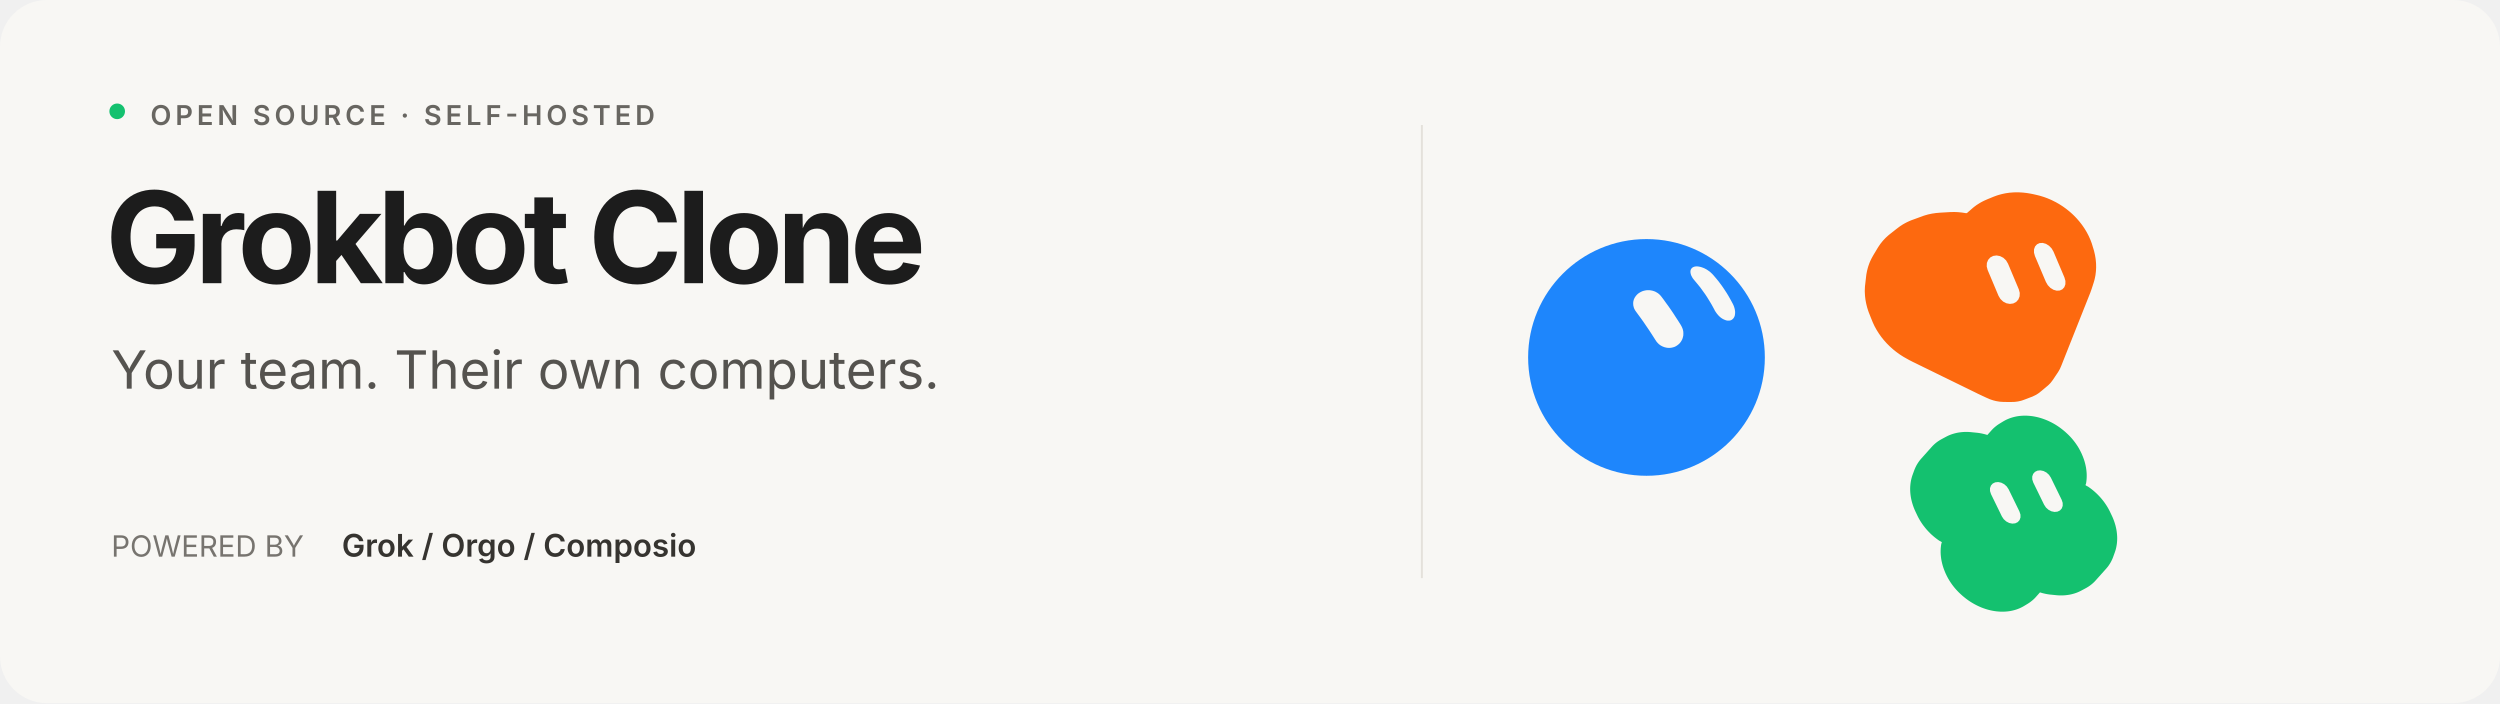
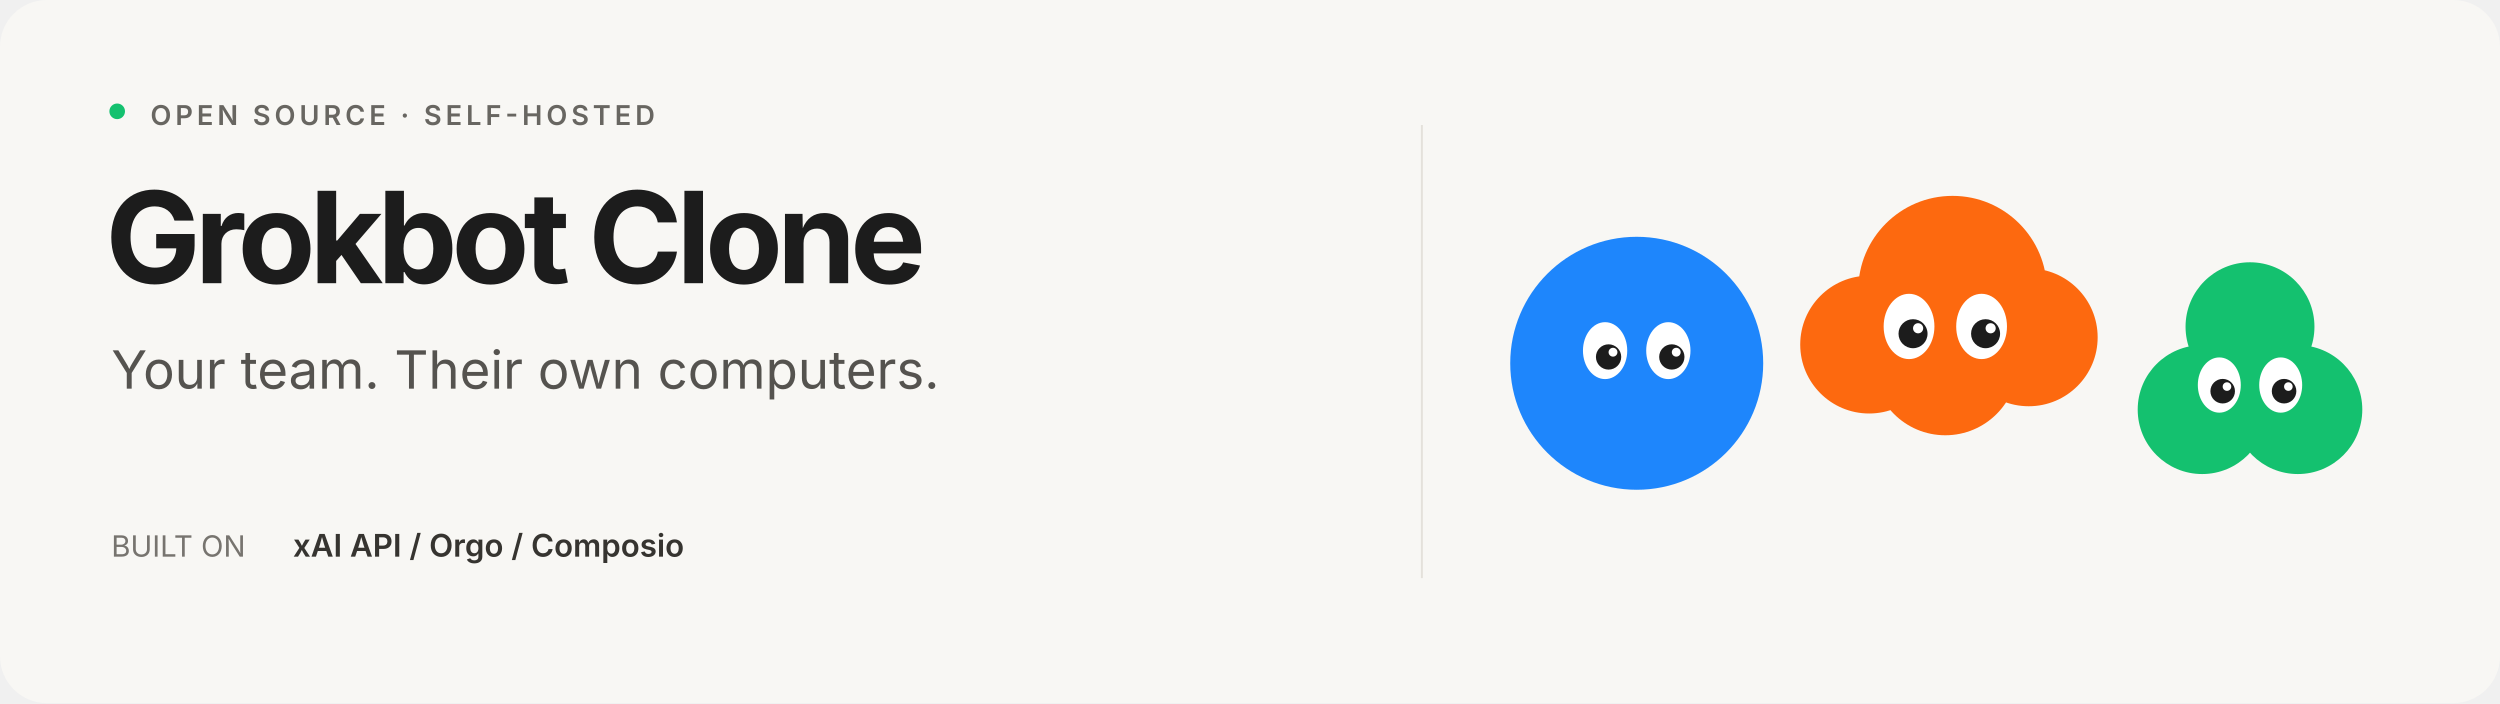
<svg xmlns="http://www.w3.org/2000/svg" width="1280" height="360" viewBox="0 0 1280 360" role="img" aria-labelledby="title desc">
  <rect width="1280" height="360" rx="24" fill="#F8F7F4" />
  <g font-family="Inter, -apple-system, BlinkMacSystemFont, 'Segoe UI', sans-serif">
    <rect x="56" y="53" width="8" height="8" rx="4" fill="#14C16F" />
    <text x="77" y="64" font-size="14" font-weight="600" letter-spacing="2" fill="#686661">OPEN SOURCE · SELF-HOSTED</text>
    <text x="54" y="145" font-size="65" font-weight="700" letter-spacing="-3" fill="#1C1C1C">Grokbot Clone</text>
    <text x="57" y="199" font-size="27" fill="#55534F">Your team. Their own computers.</text>
-     <text x="57" y="285" font-size="15" fill="#77746F">POWERED BY</text>
-     <text x="175" y="285" font-size="16" font-weight="600" fill="#363430">Grok  /  Orgo  /  Composio</text>
+     <text x="57" y="285" font-size="15" fill="#77746F">BUILT ON</text>
+     <text x="150" y="285" font-size="16" font-weight="600" fill="#363430">xAI API  /  Orgo  /  Composio</text>
  </g>
  <path d="M728 64V296" stroke="#E4E1DB" />
-   <svg x="742" y="82" width="202" height="202" viewBox="0 0 55.2 55.2">
-     <path d="M44.16 27.6A16.56 16.56 0 0 0 27.6 11.04A16.56 16.56 0 0 0 11.04 27.6A16.56 16.56 0 0 0 27.6 44.16A16.56 16.56 0 0 0 44.16 27.6ZM32.43 25.38L32.57 25.14L32.66 24.91L32.71 24.72L32.75 24.53L32.76 24.28L32.75 24L32.7 23.74L32.62 23.5L32.52 23.28L32.4 23.06L32.01 22.44L31.74 22.03L31.34 21.41L31.07 21.01L30.66 20.42L30.38 20.04L29.97 19.47L29.69 19.1L29.54 18.92L29.37 18.75L29.18 18.6L28.96 18.47L28.87 18.42L28.71 18.35L28.46 18.27L28.27 18.23L28.08 18.2L27.81 18.19L27.63 18.2L27.53 18.21L27.28 18.26L27.04 18.33L26.82 18.43L26.61 18.55L26.42 18.68L26.25 18.84L26.09 19.03L25.95 19.24L25.89 19.36L25.82 19.53L25.76 19.77L25.75 19.84L25.74 19.98L25.74 20.11L25.76 20.36L25.84 20.66L25.9 20.81L26.01 21.01L26.14 21.2L26.55 21.76L26.83 22.14L27.24 22.72L27.51 23.12L27.92 23.72L28.19 24.13L28.59 24.75L28.85 25.16L28.99 25.37L29.15 25.56L29.33 25.74L29.54 25.9L29.77 26.03L29.93 26.1L30.15 26.18L30.47 26.25L30.62 26.26L30.76 26.27L31.03 26.25L31.28 26.2L31.51 26.13L31.72 26.03L31.92 25.9L32.11 25.75L32.28 25.58L32.43 25.38ZM38.52 22.33L38.73 22.41L38.92 22.45L39.09 22.45L39.26 22.44L39.41 22.4L39.54 22.33L39.67 22.23L39.78 22.11L39.87 21.96L39.91 21.87L39.95 21.77L39.99 21.52L40 21.33L40 21.19L39.97 20.96L39.92 20.73L39.85 20.5L39.76 20.27L39.65 20.05L39.42 19.62L39.06 18.98L38.81 18.57L38.41 17.96L38.14 17.57L37.71 16.99L37.41 16.62L36.95 16.08L36.79 15.91L36.61 15.74L36.48 15.62L36.2 15.42L35.97 15.27L35.83 15.2L35.7 15.13L35.63 15.1L35.39 15.01L35.21 14.95L35.08 14.92L34.86 14.88L34.66 14.86L34.48 14.87L34.31 14.9L34.17 14.95L34.04 15.02L33.93 15.11L33.85 15.23L33.82 15.28L33.78 15.37L33.75 15.52L33.75 15.64L33.76 15.77L33.8 15.95L33.84 16.08L33.87 16.15L33.97 16.35L34.08 16.53L34.22 16.71L34.37 16.89L34.67 17.25L35.12 17.8L35.4 18.19L35.82 18.77L36.09 19.18L36.47 19.8L36.72 20.22L37.07 20.86L37.18 21.08L37.32 21.29L37.47 21.5L37.64 21.7L37.83 21.89L38.02 22.05L38.17 22.15L38.32 22.24L38.52 22.33Z" fill="#1E86FC" fill-rule="evenodd" />
+   <svg x="770" y="118" width="136" height="136" viewBox="8 8 84 84">
+     <path d="M10 50a40 40 0 1 0 80 0a40 40 0 1 0 -80 0Z" fill="#1E86FC" />
+     <ellipse cx="40" cy="46" rx="7" ry="9" fill="#FFFFFF" />
+     <circle cx="41.1" cy="48" r="4" fill="#1C1C1C" />
+     <circle cx="42.5" cy="46.5" r="1.4" fill="#FFFFFF" />
+     <ellipse cx="60" cy="46" rx="7" ry="9" fill="#FFFFFF" />
+     <circle cx="61.1" cy="48" r="4" fill="#1C1C1C" />
+     <circle cx="62.5" cy="46.5" r="1.4" fill="#FFFFFF" />
  </svg>
-   <svg x="925" y="60" width="190" height="190" viewBox="-14.4 -14.4 172.8 172.8">
-     <path d="M115.83 72 115.6 72.57 115.38 73.14 115.15 73.7 114.93 74.25 114.71 74.8 114.5 75.34 114.28 75.89 114.07 76.42 113.86 76.95 113.65 77.48 113.44 78.01 113.23 78.53 113.03 79.05 112.82 79.57 112.62 80.08 112.42 80.59 112.21 81.1 112.01 81.61 111.81 82.11 111.61 82.61 111.41 83.12 111.21 83.62 111.02 84.11 110.82 84.61 110.62 85.11 110.42 85.61 110.23 86.1 110.03 86.6 109.83 87.09 109.64 87.59 109.44 88.09 109.24 88.58 109.05 89.08 108.85 89.58 108.65 90.07 108.45 90.57 108.25 91.07 108.05 91.58 107.85 92.08 107.65 92.58 107.45 93.09 107.25 93.6 107.05 94.11 106.84 94.63 106.64 95.14 106.43 95.66 106.22 96.19 106.01 96.71 105.8 97.24 105.59 97.78 105.38 98.31 105.16 98.86 104.95 99.4 104.73 99.95 104.51 100.51 104.29 101.07 104.05 101.63 103.81 102.19 103.57 102.75 103.28 103.28 102.98 103.8 102.67 104.32 102.34 104.82 102 105.32 101.66 105.83 101.32 106.33 100.98 106.85 100.64 107.36 100.29 107.88 99.92 108.38 99.54 108.88 99.15 109.37 98.72 109.81 98.29 110.25 97.83 110.66 97.36 111.05 96.89 111.45 96.42 111.84 95.94 112.24 95.46 112.64 94.98 113.04 94.49 113.43 94.01 113.83 93.5 114.2 92.98 114.54 92.45 114.87 91.89 115.15 91.33 115.42 90.77 115.69 90.19 115.91 89.61 116.13 89.03 116.35 88.45 116.58 87.86 116.8 87.28 117.02 86.7 117.23 86.11 117.44 85.52 117.63 84.91 117.77 84.3 117.91 83.69 118.02 83.07 118.1 82.45 118.17 81.82 118.19 81.19 118.21 80.57 118.22 79.94 118.22 79.32 118.21 78.7 118.21 78.08 118.2 77.47 118.2 76.85 118.17 76.24 118.13 75.63 118.09 75.02 118 74.41 117.9 73.8 117.79 73.2 117.64 72.6 117.49 72 117.3 71.41 117.1 70.82 116.9 70.25 116.64 69.67 116.39 69.11 116.14 68.55 115.88 67.99 115.62 67.44 115.37 66.9 115.11 66.36 114.86 65.82 114.6 65.29 114.35 64.77 114.09 64.25 113.83 63.73 113.58 63.22 113.33 62.7 113.08 62.2 112.83 61.69 112.58 61.19 112.34 60.69 112.09 60.2 111.85 59.7 111.61 59.21 111.37 58.72 111.13 58.23 110.89 57.74 110.65 57.25 110.41 56.77 110.18 56.29 109.94 55.8 109.7 55.32 109.47 54.84 109.23 54.35 108.99 53.87 108.76 53.39 108.52 52.91 108.29 52.43 108.05 51.94 107.81 51.46 107.58 50.97 107.34 50.49 107.1 50 106.86 49.51 106.63 49.02 106.39 48.53 106.15 48.04 105.9 47.54 105.66 47.05 105.42 46.55 105.17 46.04 104.93 45.54 104.68 45.03 104.43 44.52 104.18 44 103.93 43.48 103.67 42.96 103.42 42.43 103.16 41.9 102.9 41.36 102.64 40.82 102.37 40.27 102.11 39.72 101.84 39.17 101.56 38.6 101.29 38.03 101.01 37.46 100.73 36.88 100.44 36.29 100.15 35.69 99.86 35.08 99.57 34.48 99.26 33.87 98.95 33.25 98.63 32.65 98.29 32.04 97.95 31.43 97.6 30.8 97.25 30.2 96.87 29.59 96.48 28.98 96.09 28.4 95.67 27.81 95.25 27.22 94.81 26.66 94.36 26.08 93.9 25.53 93.42 24.98 92.93 24.43 92.44 23.9 91.92 23.38 91.4 22.85 90.87 22.36 90.31 21.86 89.76 21.37 89.19 20.91 88.6 20.43 88.01 19.99 87.4 19.56 86.79 19.13 86.17 18.73 85.53 18.32 84.89 17.94 84.23 17.58 83.57 17.21 82.9 16.89 82.21 16.57 81.53 16.26 80.83 15.98 80.12 15.69 79.41 15.4 78.7 15.12 77.98 14.83 77.25 14.54 76.52 14.28 75.78 14.04 75.04 13.8 74.29 13.61 73.53 13.42 72.77 13.25 72 13.11 71.23 12.97 70.45 12.88 69.68 12.79 68.9 12.74 68.12 12.7 67.33 12.67 66.55 12.7 65.77 12.73 64.98 12.78 64.2 12.87 63.43 12.96 62.65 13.05 61.87 13.14 61.09 13.23 60.31 13.32 59.53 13.42 58.75 13.57 57.97 13.72 57.2 13.91 56.43 14.11 55.67 14.34 54.92 14.6 54.18 14.87 53.44 15.18 52.71 15.51 52 15.86 51.29 16.24 50.6 16.63 49.91 17.03 49.23 17.44 48.56 17.84 47.89 18.24 47.22 18.64 46.55 19.06 45.89 19.49 45.25 19.93 44.61 20.42 43.99 20.9 43.39 21.42 42.8 21.96 42.23 22.5 41.67 23.09 41.14 23.67 40.61 24.28 40.11 24.9 39.63 25.51 39.14 26.12 38.67 26.72 38.19 27.32 37.72 27.93 37.25 28.53 36.8 29.14 36.35 29.78 35.94 30.41 35.53 31.08 35.15 31.74 34.79 32.42 34.44 33.12 34.12 33.81 33.81 34.52 33.53 35.24 33.27 35.96 33.01 36.66 32.75 37.36 32.5 38.05 32.24 38.73 32 39.41 31.75 40.08 31.5 40.76 31.29 41.45 31.09 42.14 30.89 42.84 30.74 43.54 30.59 44.24 30.46 44.96 30.36 45.66 30.25 46.37 30.18 47.08 30.12 47.79 30.06 48.49 30.02 49.19 29.98 49.87 29.94 50.55 29.9 51.22 29.86 51.88 29.82 52.54 29.78 53.2 29.77 53.85 29.76 54.5 29.75 55.16 29.78 55.8 29.81 56.45 29.85 57.1 29.92 57.74 29.98 58.38 30.07 59.01 30.17 59.64 30.27 60.23 30.26 60.7 29.84 61.19 29.42 61.68 29 62.17 28.56 62.67 28.13 63.19 27.68 63.71 27.27 64.25 26.87 64.79 26.47 65.35 26.12 65.91 25.76 66.49 25.41 67.07 25.09 67.66 24.78 68.26 24.48 68.87 24.21 69.48 23.94 70.1 23.67 70.73 23.42 71.36 23.16 72 22.9 72.65 22.63 73.3 22.39 73.96 22.15 74.62 21.92 75.29 21.73 75.97 21.54 76.65 21.37 77.34 21.22 78.03 21.07 78.72 20.96 79.41 20.86 80.12 20.76 80.81 20.71 81.52 20.65 82.22 20.61 82.93 20.6 83.63 20.59 84.34 20.59 85.05 20.63 85.76 20.67 86.46 20.72 87.17 20.8 87.87 20.88 88.58 20.98 89.28 21.1 89.98 21.22 90.68 21.36 91.38 21.51 92.08 21.67 92.78 21.83 93.48 22 94.18 22.18 94.87 22.39 95.56 22.6 96.25 22.82 96.93 23.07 97.61 23.32 98.28 23.6 98.95 23.88 99.61 24.17 100.26 24.49 100.91 24.82 101.56 25.14 102.2 25.5 102.83 25.86 103.46 26.23 104.07 26.63 104.68 27.02 105.28 27.43 105.87 27.86 106.46 28.29 107.03 28.74 107.6 29.2 108.16 29.66 108.71 30.14 109.25 30.63 109.78 31.13 110.3 31.64 110.81 32.17 111.31 32.69 111.79 33.24 112.27 33.79 112.74 34.34 113.18 34.92 113.63 35.49 114.06 36.08 114.47 36.68 114.88 37.28 115.27 37.89 115.64 38.51 116.01 39.13 116.35 39.78 116.69 40.42 117.01 41.06 117.31 41.73 117.6 42.38 117.88 43.05 118.13 43.73 118.38 44.41 118.59 45.1 118.8 45.79 119.01 46.47 119.22 47.16 119.42 47.84 119.58 48.53 119.75 49.23 119.9 49.92 120.01 50.62 120.13 51.32 120.22 52.03 120.28 52.74 120.35 53.44 120.38 54.15 120.39 54.86 120.4 55.57 120.37 56.28 120.33 56.99 120.27 57.7 120.18 58.41 120.1 59.11 119.96 59.82 119.82 60.52 119.66 61.22 119.47 61.91 119.27 62.6 119.05 63.28 118.84 63.95 118.62 64.62 118.41 65.27 118.19 65.92 117.96 66.56 117.74 67.19 117.49 67.82 117.24 68.44 117 69.05 116.76 69.65 116.52 70.25 116.29 70.84 116.06 71.42Z M74.95 68.78 74.69 68.17 74.44 67.57 74.19 66.97 73.93 66.37 73.68 65.77 73.43 65.16 73.17 64.56 72.92 63.96 72.67 63.36 72.41 62.76 72.16 62.15 71.91 61.55 71.65 60.95 71.4 60.35 71.15 59.75 70.89 59.14 70.64 58.54 70.38 57.94 70.13 57.34 69.88 56.74 69.45 55.1 69.53 53.48 70.11 52.04 71.13 50.9 72.48 50.2 74.05 49.98 75.67 50.29 77.19 51.07 78.46 52.27 79.34 53.76 79.6 54.36 79.85 54.96 80.11 55.56 80.36 56.17 80.61 56.77 80.87 57.37 81.12 57.97 81.37 58.57 81.63 59.18 81.88 59.78 82.13 60.38 82.39 60.98 82.64 61.58 82.89 62.19 83.15 62.79 83.4 63.39 83.65 63.99 83.91 64.59 84.16 65.2 84.41 65.8 84.84 67.43 84.76 69.05 84.18 70.5 83.17 71.63 81.81 72.34 80.24 72.55 78.62 72.25 77.1 71.46 75.84 70.26Z M97.01 62.3 96.75 61.7 96.5 61.1 96.24 60.5 95.99 59.9 95.73 59.3 95.48 58.7 95.22 58.1 94.97 57.5 94.72 56.9 94.46 56.3 94.21 55.7 93.95 55.09 93.7 54.49 93.44 53.89 93.19 53.29 92.93 52.69 92.68 52.09 92.42 51.49 92.17 50.89 91.91 50.29 91.47 48.68 91.48 47.13 91.97 45.79 92.87 44.79 94.1 44.22 95.54 44.15 97.05 44.58 98.48 45.47 99.69 46.72 100.56 48.23 100.81 48.83 101.07 49.43 101.32 50.03 101.58 50.63 101.83 51.24 102.09 51.84 102.34 52.44 102.59 53.04 102.85 53.64 103.1 54.24 103.36 54.84 103.61 55.44 103.87 56.04 104.12 56.64 104.38 57.24 104.63 57.84 104.89 58.45 105.14 59.05 105.4 59.65 105.65 60.25 106.1 61.86 106.08 63.41 105.6 64.75 104.69 65.75 103.46 66.32 102.02 66.39 100.52 65.96 99.09 65.07 97.88 63.81Z" fill="#FD690F" fill-rule="evenodd" />
+   <svg x="918" y="78" width="156" height="156" viewBox="8 8 84 84">
+     <path d="M10 61a19 19 0 1 0 38 0a19 19 0 1 0 -38 0ZM26 46a26 26 0 1 0 52 0a26 26 0 1 0 -52 0ZM54 59a19 19 0 1 0 38 0a19 19 0 1 0 -38 0ZM30 66a20 20 0 1 0 40 0a20 20 0 1 0 -40 0Z" fill="#FD690F" />
+     <ellipse cx="40" cy="56" rx="7" ry="9" fill="#FFFFFF" />
+     <circle cx="41.1" cy="58" r="4" fill="#1C1C1C" />
+     <circle cx="42.5" cy="56.5" r="1.4" fill="#FFFFFF" />
+     <ellipse cx="60" cy="56" rx="7" ry="9" fill="#FFFFFF" />
+     <circle cx="61.1" cy="58" r="4" fill="#1C1C1C" />
+     <circle cx="62.5" cy="56.5" r="1.4" fill="#FFFFFF" />
  </svg>
-   <svg x="945" y="177" width="172" height="172" viewBox="-14.4 -14.4 172.8 172.8">
-     <path d="M91.45 113.68 90.54 113.59 89.62 113.46 88.7 113.3 87.79 113.1 86.87 112.88 85.96 112.62 85.54 112.48 83.16 115.14 82.56 115.76 81.93 116.34 81.27 116.89 80.59 117.42 79.88 117.92 79.15 118.39 77.36 119.47 76.61 119.9 75.84 120.29 75.05 120.66 74.23 120.99 73.4 121.29 72.54 121.55 71.67 121.78 70.78 121.98 69.88 122.14 68.96 122.26 68.03 122.35 67.09 122.4 66.13 122.42 65.17 122.4 64.21 122.34 63.23 122.25 62.26 122.12 61.27 121.96 60.29 121.76 59.31 121.53 58.33 121.26 57.35 120.95 56.38 120.62 55.41 120.25 54.45 119.84 53.5 119.4 52.56 118.93 51.63 118.43 50.71 117.9 49.8 117.34 48.91 116.75 48.04 116.13 47.18 115.48 46.35 114.81 45.53 114.12 44.74 113.4 44.48 113.16 43.74 112.45 43.03 111.72 42.34 110.97 41.68 110.21 41.04 109.42 40.43 108.62 39.85 107.8 39.29 106.97 38.76 106.13 38.26 105.27 37.8 104.4 37.36 103.53 36.95 102.65 36.58 101.76 36.44 101.42 36.08 100.48 35.75 99.54 35.46 98.59 35.21 97.64 34.99 96.69 34.8 95.75 34.66 94.81 34.55 93.87 34.47 92.94 34.43 92.01 34.43 91.09 34.46 90.18 34.53 89.29 34.63 88.4 34.77 87.53 35.06 86.7 34.64 86.38 33.69 85.88 32.88 85.31 32.08 84.71 31.3 84.1 30.53 83.45 29.78 82.79 29.05 82.1 28.35 81.38 27.66 80.65 27 79.9 26.36 79.13 25.74 78.34 25.15 77.54 24.59 76.72 24.05 75.88 23.54 75.03 23.06 74.17 22.61 73.3 21.76 71.51 21.32 70.58 20.91 69.65 20.54 68.71 20.2 67.76 19.9 66.81 19.63 65.86 19.39 64.9 19.19 63.95 19.03 62.99 18.91 62.04 18.82 61.09 18.77 60.15 18.75 59.21 18.78 58.28 18.84 57.37 18.94 56.46 19.07 55.56 19.24 54.67 19.45 53.81 19.69 52.95 19.97 52.12 20.78 49.88 21.1 49.05 21.46 48.24 21.84 47.45 22.27 46.68 22.73 45.94 23.22 45.21 23.74 44.52 24.3 43.85 29.69 37.82 30.27 37.18 30.89 36.57 31.54 35.98 32.21 35.43 32.91 34.91 33.64 34.42 34.39 33.96 35.17 33.53 37.45 32.31 38.23 31.92 39.04 31.57 39.86 31.25 40.71 30.97 41.57 30.72 42.45 30.5 43.34 30.32 44.25 30.18 45.17 30.07 46.1 29.99 47.04 29.95 47.98 29.95 48.94 29.98 49.89 30.05 52.55 30.32 53.46 30.41 54.38 30.54 55.3 30.7 56.22 30.9 57.13 31.12 58.04 31.38 58.46 31.52 60.84 28.86 61.44 28.24 62.07 27.66 62.73 27.11 63.41 26.58 64.12 26.08 64.85 25.62 66.64 24.53 67.39 24.1 68.16 23.7 68.96 23.34 69.77 23.01 70.61 22.71 71.46 22.45 72.33 22.22 73.22 22.02 74.12 21.86 75.04 21.74 75.97 21.65 76.92 21.6 77.86 21.58 78.83 21.6 79.79 21.66 80.77 21.75 81.75 21.87 82.73 22.04 83.71 22.24 84.69 22.47 85.67 22.74 86.65 23.05 87.62 23.39 88.59 23.76 89.55 24.16 90.5 24.6 91.45 25.07 92.38 25.57 93.3 26.1 94.2 26.66 95.09 27.25 95.96 27.87 96.82 28.52 97.65 29.19 98.47 29.88 99.26 30.6 99.52 30.84 100.26 31.55 100.97 32.28 101.66 33.02 102.32 33.79 102.96 34.58 103.57 35.38 104.15 36.2 104.71 37.03 105.24 37.87 105.74 38.73 106.2 39.6 106.64 40.47 107.05 41.35 107.42 42.24 107.57 42.58 107.92 43.52 108.25 44.46 108.54 45.41 108.79 46.36 109.01 47.31 109.2 48.25 109.34 49.19 109.45 50.13 109.53 51.07 109.57 51.99 109.57 52.91 109.54 53.82 109.47 54.71 109.37 55.6 109.23 56.47 108.94 57.3 109.36 57.62 110.31 58.12 111.12 58.69 111.92 59.28 112.7 59.9 113.47 60.55 114.22 61.22 114.95 61.91 115.65 62.62 116.34 63.35 117 64.1 117.64 64.87 118.26 65.66 118.85 66.47 119.41 67.29 119.95 68.12 120.46 68.97 120.94 69.83 121.39 70.7 122.24 72.49 122.68 73.42 123.09 74.35 123.46 75.29 123.8 76.24 124.1 77.19 124.38 78.14 124.61 79.1 124.81 80.05 124.97 81.01 125.09 81.96 125.18 82.91 125.23 83.85 125.25 84.79 125.22 85.72 125.16 86.63 125.07 87.55 124.93 88.44 124.76 89.33 124.56 90.2 124.31 91.05 124.03 91.88 123.23 94.12 122.91 94.95 122.55 95.76 122.16 96.55 121.73 97.32 121.27 98.06 120.78 98.79 120.26 99.48 119.7 100.15 114.31 106.18 113.73 106.82 113.11 107.43 112.47 108.01 111.79 108.57 111.09 109.09 110.36 109.58 109.61 110.04 108.83 110.47 106.55 111.69 105.77 112.07 104.96 112.43 104.13 112.75 103.29 113.03 102.43 113.28 101.55 113.5 100.66 113.68 99.75 113.82 98.83 113.93 97.9 114.01 96.97 114.05 96.02 114.05 95.06 114.02 94.11 113.95Z M65.93 73.41 65.65 72.84 65.37 72.27 65.1 71.69 64.82 71.12 64.54 70.55 64.26 69.97 63.98 69.4 63.7 68.83 63.42 68.25 63.14 67.68 62.86 67.1 62.58 66.53 62.3 65.96 62.02 65.38 61.74 64.81 61.46 64.24 61.18 63.66 60.9 63.09 60.62 62.52 60.34 61.94 59.84 60.39 59.82 58.88 60.31 57.53 61.23 56.5 62.52 55.88 64.03 55.73 65.63 56.06 67.15 56.85 68.44 58.01 69.39 59.44 69.67 60.01 69.95 60.59 70.23 61.16 70.51 61.73 70.79 62.31 71.07 62.88 71.35 63.45 71.63 64.03 71.91 64.6 72.19 65.17 72.47 65.75 72.75 66.32 73.03 66.89 73.31 67.47 73.59 68.04 73.87 68.62 74.15 69.19 74.43 69.76 74.71 70.34 74.98 70.91 75.49 72.46 75.5 73.98 75.02 75.32 74.09 76.35 72.81 76.97 71.29 77.12 69.7 76.79 68.18 76 66.88 74.84Z M87.66 67.4 87.38 66.83 87.1 66.26 86.82 65.68 86.54 65.11 86.26 64.54 85.98 63.96 85.7 63.39 85.42 62.82 85.14 62.24 84.86 61.67 84.58 61.09 84.3 60.52 84.02 59.95 83.74 59.37 83.46 58.8 83.18 58.23 82.9 57.65 82.62 57.08 82.34 56.51 82.06 55.93 81.56 54.38 81.55 52.87 82.03 51.52 82.96 50.49 84.24 49.87 85.75 49.72 87.35 50.05 88.87 50.84 90.16 52 91.11 53.43 91.39 54 91.67 54.57 91.95 55.15 92.23 55.72 92.51 56.3 92.79 56.87 93.07 57.44 93.35 58.02 93.63 58.59 93.91 59.16 94.19 59.74 94.47 60.31 94.75 60.88 95.03 61.46 95.31 62.03 95.59 62.61 95.87 63.18 96.15 63.75 96.43 64.33 96.71 64.9 97.21 66.45 97.22 67.97 96.74 69.31 95.81 70.34 94.53 70.96 93.01 71.11 91.42 70.78 89.9 69.99 88.6 68.83Z" fill="#14C16F" fill-rule="evenodd" />
+   <svg x="1086" y="128" width="132" height="132" viewBox="8 8 84 84">
+     <path d="M29 33a21 21 0 1 0 42 0a21 21 0 1 0 -42 0ZM44.59 60a21 21 0 1 0 42 0a21 21 0 1 0 -42 0ZM13.41 60a21 21 0 1 0 42 0a21 21 0 1 0 -42 0ZM32 51a18 18 0 1 0 36 0a18 18 0 1 0 -36 0Z" fill="#14C16F" />
+     <ellipse cx="40" cy="52" rx="7" ry="9" fill="#FFFFFF" />
+     <circle cx="41.1" cy="54" r="4" fill="#1C1C1C" />
+     <circle cx="42.5" cy="52.5" r="1.4" fill="#FFFFFF" />
+     <ellipse cx="60" cy="52" rx="7" ry="9" fill="#FFFFFF" />
+     <circle cx="61.1" cy="54" r="4" fill="#1C1C1C" />
+     <circle cx="62.5" cy="52.5" r="1.4" fill="#FFFFFF" />
  </svg>
</svg>
